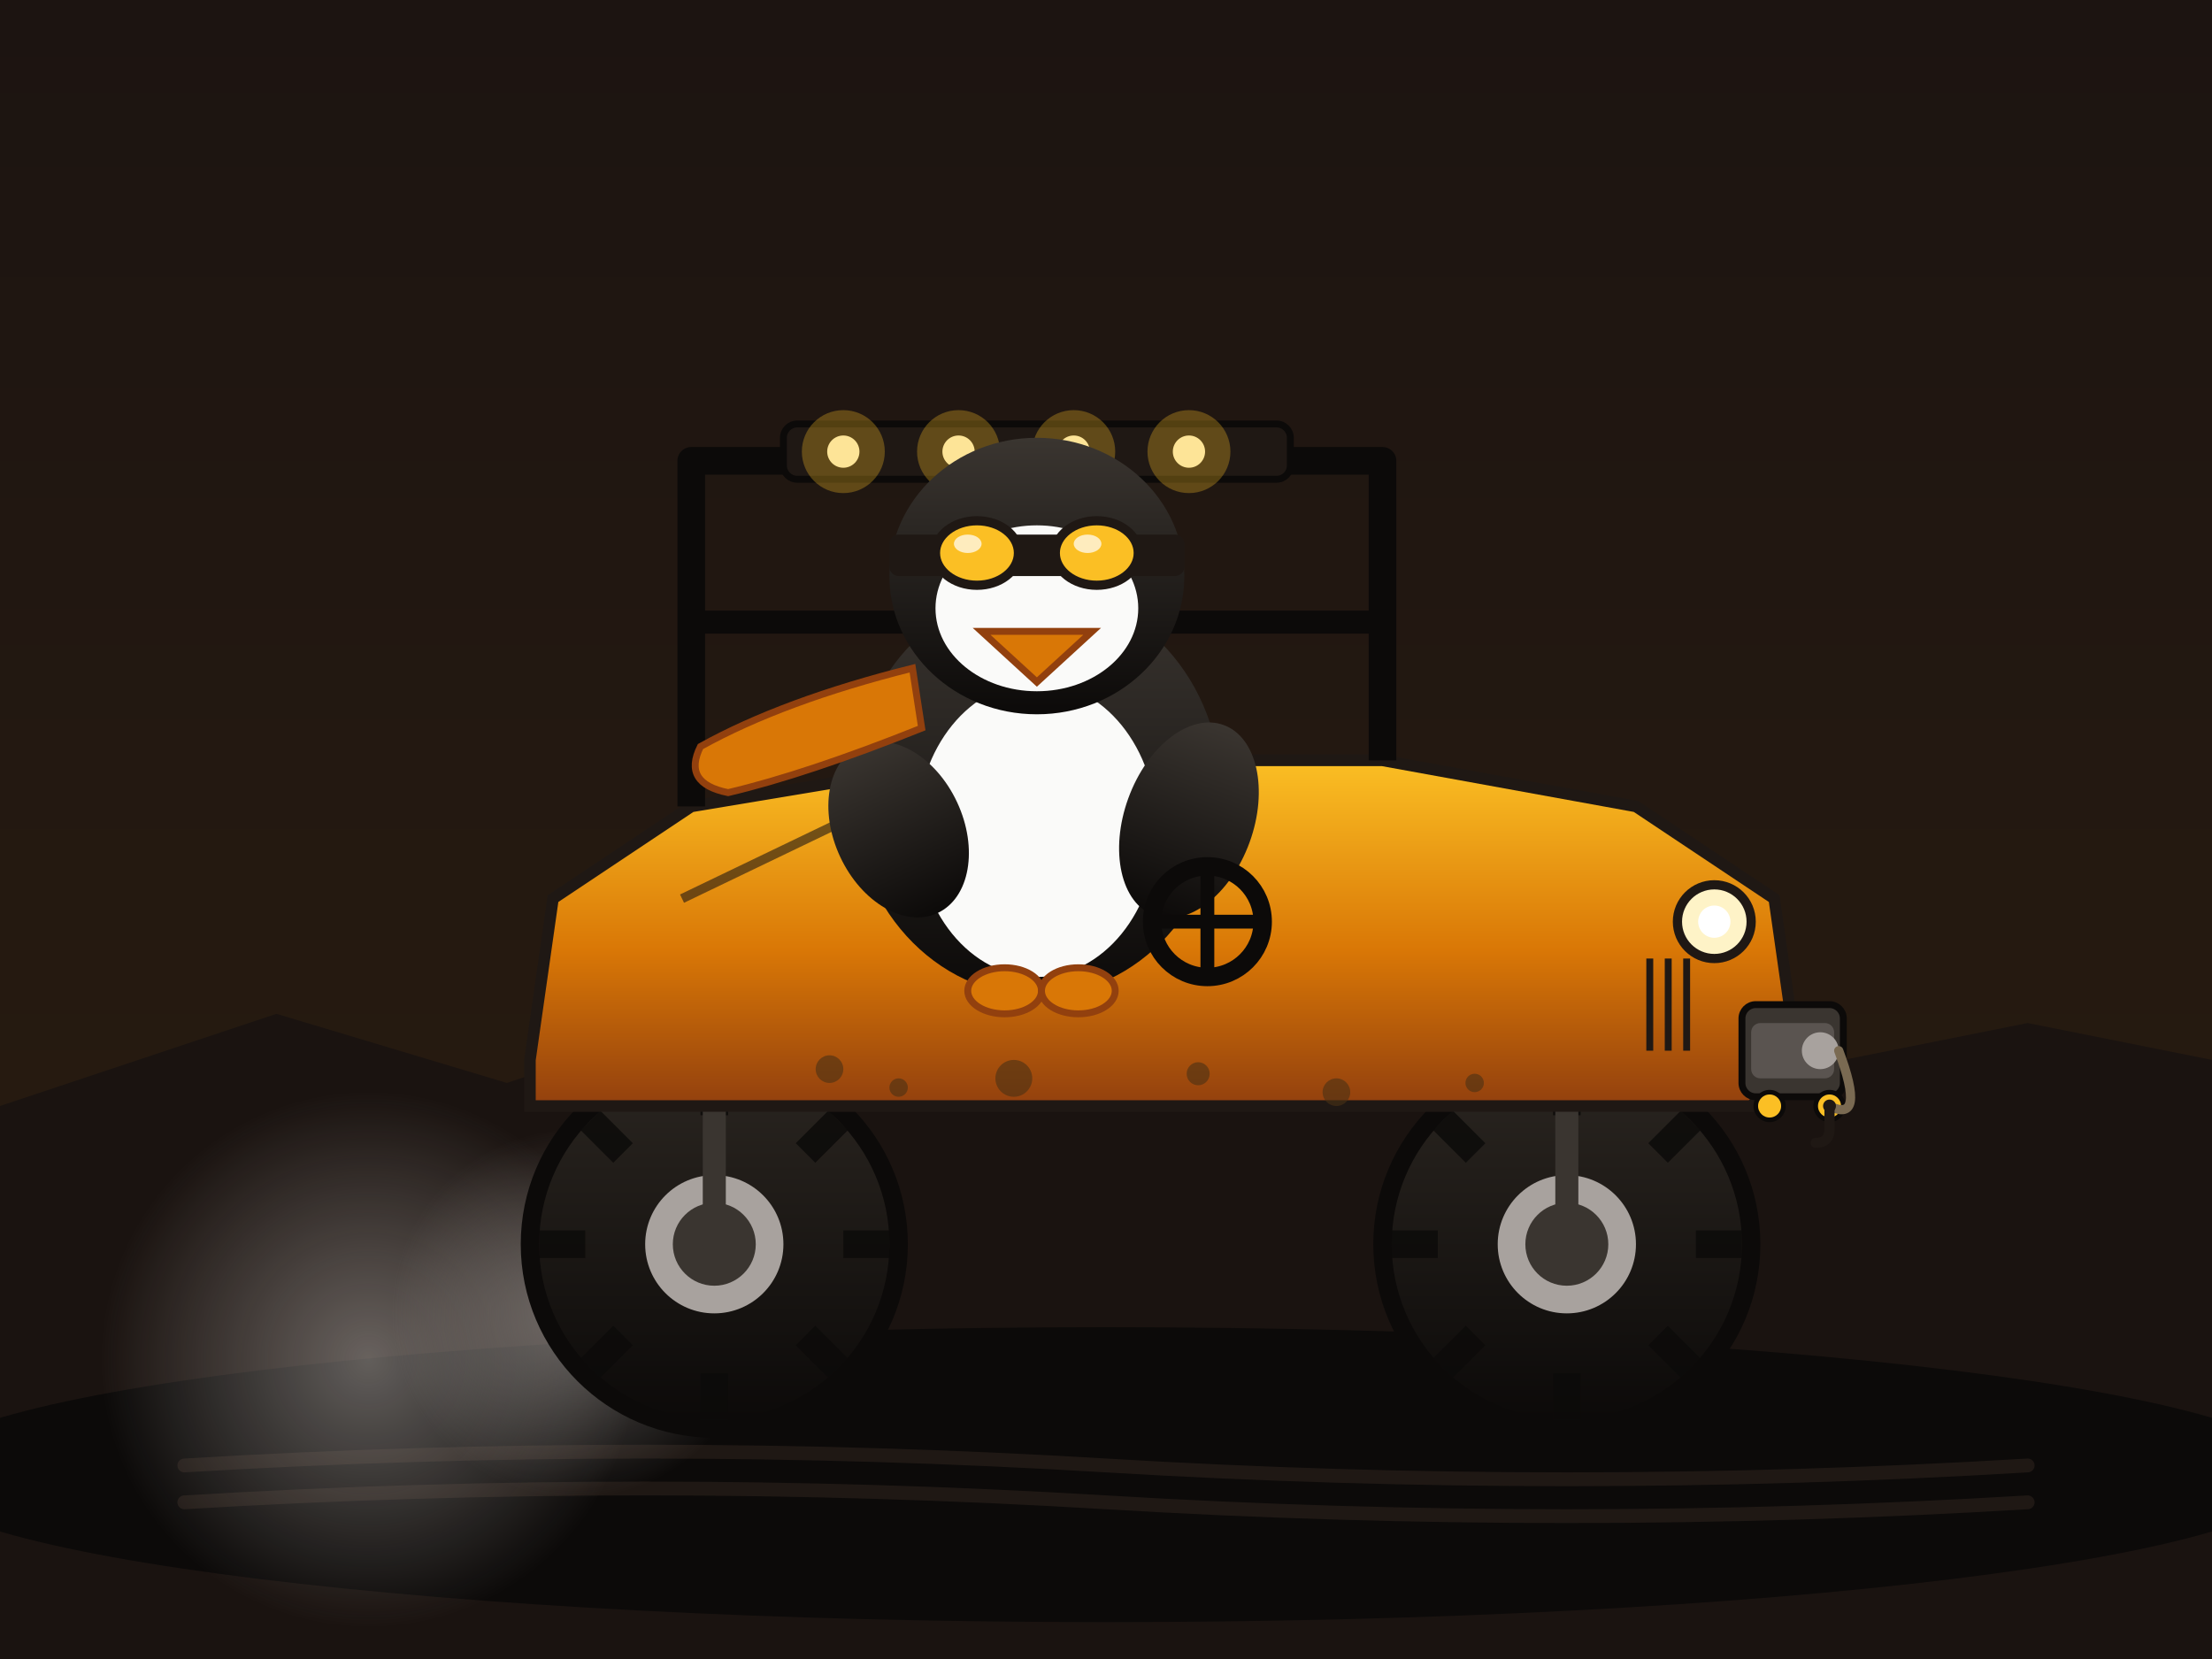
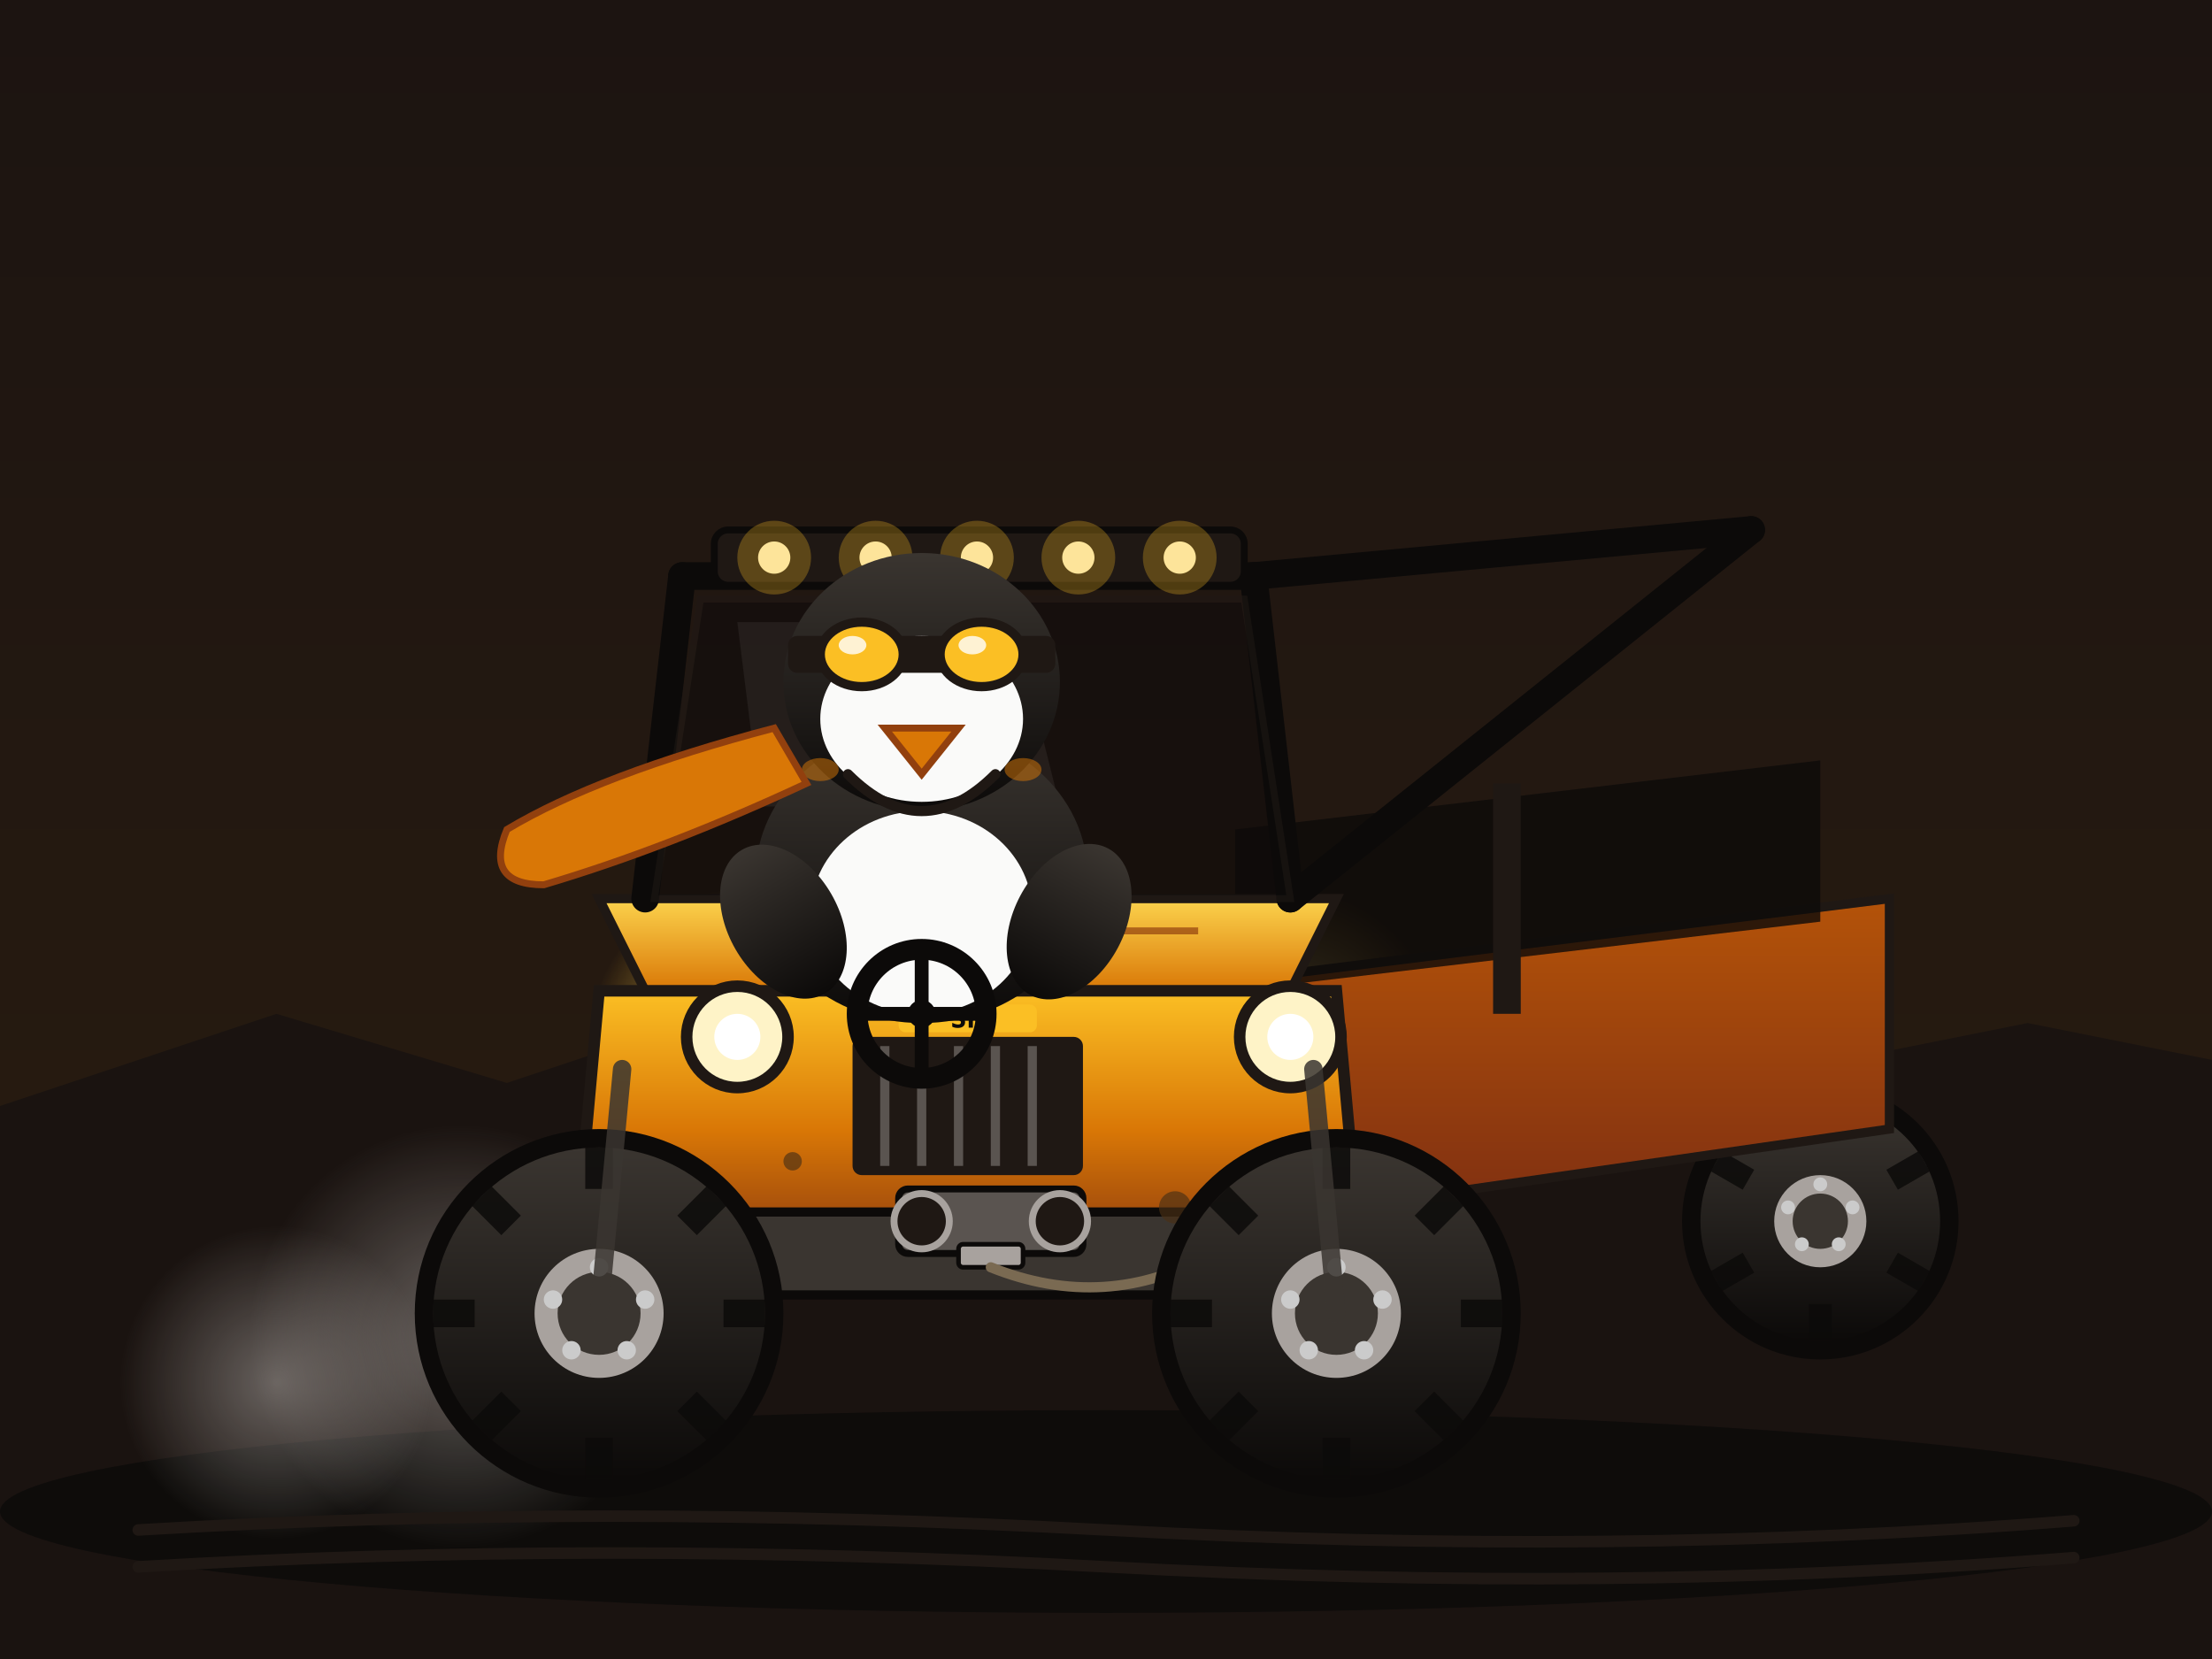
- <svg xmlns="http://www.w3.org/2000/svg" viewBox="0 0 480 360" width="480" height="360" role="img" aria-label="skoffroad mascot — a penguin driving a tricked-out Skrambler off-roader">
+ <svg xmlns="http://www.w3.org/2000/svg" viewBox="0 0 480 360" width="480" height="360" role="img" aria-label="skoffroad mascot — smilinTux the penguin driving a tricked-out Skrambler angled toward the viewer">
  <defs>
    <linearGradient id="sky" x1="0" y1="0" x2="0" y2="1">
      <stop offset="0%" stop-color="#1c1411" />
      <stop offset="100%" stop-color="#2b1d10" />
    </linearGradient>
    <linearGradient id="body" x1="0" y1="0" x2="0" y2="1">
      <stop offset="0%" stop-color="#fbbf24" />
      <stop offset="55%" stop-color="#d97706" />
      <stop offset="100%" stop-color="#92400e" />
    </linearGradient>
+     <linearGradient id="bodyShade" x1="0" y1="0" x2="0" y2="1">
+       <stop offset="0%" stop-color="#b45309" />
+       <stop offset="100%" stop-color="#7c2d12" />
+     </linearGradient>
+     <linearGradient id="hoodTop" x1="0" y1="0" x2="0" y2="1">
+       <stop offset="0%" stop-color="#fcd34d" />
+       <stop offset="100%" stop-color="#d97706" />
+     </linearGradient>
    <linearGradient id="tire" x1="0" y1="0" x2="0" y2="1">
-       <stop offset="0%" stop-color="#2a2520" />
+       <stop offset="0%" stop-color="#3a3530" />
      <stop offset="100%" stop-color="#0c0a09" />
    </linearGradient>
    <linearGradient id="pengbody" x1="0" y1="0" x2="0" y2="1">
      <stop offset="0%" stop-color="#3a3530" />
      <stop offset="100%" stop-color="#0c0a09" />
    </linearGradient>
    <radialGradient id="dust" cx="0.5" cy="0.5" r="0.5">
      <stop offset="0%" stop-color="#a8a29e" stop-opacity="0.55" />
      <stop offset="100%" stop-color="#a8a29e" stop-opacity="0" />
    </radialGradient>
+     <radialGradient id="headlightGlow" cx="0.5" cy="0.5" r="0.5">
+       <stop offset="0%" stop-color="#fef3c7" stop-opacity="0.85" />
+       <stop offset="100%" stop-color="#fbbf24" stop-opacity="0" />
+     </radialGradient>
  </defs>
  <rect x="0" y="0" width="480" height="360" fill="url(#sky)" />
  <path d="M0 240 L60 220 L110 235 L170 215 L240 232 L310 218 L380 234 L440 222 L480 230 L480 360 L0 360 Z" fill="#1a1310" />
-   <ellipse cx="240" cy="320" rx="260" ry="32" fill="#0c0a09" />
-   <path d="M40 318 Q140 312 240 318 T440 318" fill="none" stroke="#1f1814" stroke-width="3" stroke-linecap="round" />
-   <path d="M40 326 Q140 320 240 326 T440 326" fill="none" stroke="#1f1814" stroke-width="3" stroke-linecap="round" />
-   <circle cx="80" cy="295" r="58" fill="url(#dust)" />
-   <circle cx="125" cy="285" r="40" fill="url(#dust)" />
-   <ellipse cx="155" cy="270" rx="42" ry="42" fill="#0c0a09" />
-   <ellipse cx="340" cy="270" rx="42" ry="42" fill="#0c0a09" />
-   <circle cx="155" cy="270" r="38" fill="url(#tire)" />
-   <circle cx="340" cy="270" r="38" fill="url(#tire)" />
+   <ellipse cx="240" cy="328" rx="240" ry="22" fill="#0c0a09" opacity="0.85" />
+   <circle cx="100" cy="290" r="46" fill="url(#dust)" />
+   <circle cx="60" cy="300" r="34" fill="url(#dust)" />
+   <circle cx="140" cy="280" r="30" fill="url(#dust)" />
+   <circle cx="160" cy="225" r="32" fill="url(#headlightGlow)" />
+   <circle cx="280" cy="225" r="32" fill="url(#headlightGlow)" />
+   <ellipse cx="395" cy="265" rx="30" ry="30" fill="#0c0a09" />
+   <circle cx="395" cy="265" r="26" fill="url(#tire)" />
  <g fill="#0c0a09" opacity="0.85">
-     <g transform="translate(155 270)">
-       <rect x="-3" y="-38" width="6" height="10" transform="rotate(0)" />
-       <rect x="-3" y="-38" width="6" height="10" transform="rotate(45)" />
-       <rect x="-3" y="-38" width="6" height="10" transform="rotate(90)" />
-       <rect x="-3" y="-38" width="6" height="10" transform="rotate(135)" />
-       <rect x="-3" y="-38" width="6" height="10" transform="rotate(180)" />
-       <rect x="-3" y="-38" width="6" height="10" transform="rotate(225)" />
-       <rect x="-3" y="-38" width="6" height="10" transform="rotate(270)" />
-       <rect x="-3" y="-38" width="6" height="10" transform="rotate(315)" />
-     </g>
-     <g transform="translate(340 270)">
-       <rect x="-3" y="-38" width="6" height="10" transform="rotate(0)" />
-       <rect x="-3" y="-38" width="6" height="10" transform="rotate(45)" />
-       <rect x="-3" y="-38" width="6" height="10" transform="rotate(90)" />
-       <rect x="-3" y="-38" width="6" height="10" transform="rotate(135)" />
-       <rect x="-3" y="-38" width="6" height="10" transform="rotate(180)" />
-       <rect x="-3" y="-38" width="6" height="10" transform="rotate(225)" />
-       <rect x="-3" y="-38" width="6" height="10" transform="rotate(270)" />
-       <rect x="-3" y="-38" width="6" height="10" transform="rotate(315)" />
+     <g transform="translate(395 265)">
+       <rect x="-2.5" y="-26" width="5" height="8" transform="rotate(0)" />
+       <rect x="-2.5" y="-26" width="5" height="8" transform="rotate(60)" />
+       <rect x="-2.5" y="-26" width="5" height="8" transform="rotate(120)" />
+       <rect x="-2.5" y="-26" width="5" height="8" transform="rotate(180)" />
+       <rect x="-2.5" y="-26" width="5" height="8" transform="rotate(240)" />
+       <rect x="-2.5" y="-26" width="5" height="8" transform="rotate(300)" />
    </g>
  </g>
-   <circle cx="155" cy="270" r="15" fill="#a8a29e" />
-   <circle cx="155" cy="270" r="9" fill="#3a3530" />
-   <circle cx="340" cy="270" r="15" fill="#a8a29e" />
-   <circle cx="340" cy="270" r="9" fill="#3a3530" />
-   <line x1="155" y1="270" x2="155" y2="225" stroke="#3a3530" stroke-width="5" stroke-linecap="round" />
-   <line x1="340" y1="270" x2="340" y2="225" stroke="#3a3530" stroke-width="5" stroke-linecap="round" />
-   <path d="M115 230 L120 195 L150 175 L210 165 L300 165 L355 175 L385 195 L390 230 L380 240 L115 240 Z" fill="url(#body)" stroke="#1f1814" stroke-width="2.5" />
-   <line x1="148" y1="195" x2="200" y2="170" stroke="#1f1814" stroke-width="2" opacity="0.6" />
-   <rect x="378" y="218" width="22" height="20" rx="3" fill="#3a3530" stroke="#0c0a09" stroke-width="1.5" />
-   <rect x="380" y="222" width="18" height="12" rx="2" fill="#5a5450" />
-   <circle cx="395" cy="228" r="4" fill="#a8a29e" />
-   <circle cx="384" cy="240" r="3" fill="#fbbf24" stroke="#0c0a09" stroke-width="1" />
-   <circle cx="397" cy="240" r="3" fill="#fbbf24" stroke="#0c0a09" stroke-width="1" />
-   <path d="M 399 228 Q 405 244 397 240" fill="none" stroke="#7a6a52" stroke-width="2" stroke-linecap="round" />
-   <path d="M 397 240 L 397 245 Q 397 248 394 248" fill="none" stroke="#1f1814" stroke-width="2.2" stroke-linecap="round" />
-   <circle cx="397" cy="240" r="1.4" fill="#1f1814" />
-   <circle cx="372" cy="200" r="8" fill="#fef3c7" stroke="#1f1814" stroke-width="2" />
-   <circle cx="372" cy="200" r="3.5" fill="#fff" />
-   <g stroke="#1f1814" stroke-width="1.5">
-     <line x1="358" y1="208" x2="358" y2="228" />
-     <line x1="362" y1="208" x2="362" y2="228" />
-     <line x1="366" y1="208" x2="366" y2="228" />
+   <circle cx="395" cy="265" r="10" fill="#a8a29e" />
+   <circle cx="395" cy="265" r="6" fill="#3a3530" />
+   <g fill="#cbcbcb">
+     <circle cx="395" cy="257" r="1.5" />
+     <circle cx="402" cy="262" r="1.5" />
+     <circle cx="399" cy="270" r="1.5" />
+     <circle cx="391" cy="270" r="1.5" />
+     <circle cx="388" cy="262" r="1.5" />
  </g>
-   <path d="M150 175 L150 100 L300 100 L300 165" fill="none" stroke="#0c0a09" stroke-width="6" stroke-linejoin="round" />
-   <line x1="150" y1="135" x2="300" y2="135" stroke="#0c0a09" stroke-width="5" />
-   <rect x="170" y="92" width="110" height="12" rx="3" fill="#1f1814" stroke="#0c0a09" stroke-width="1.5" />
+   <path d="M 250 215 L 410 195 L 410 245 L 250 268 Z" fill="url(#bodyShade)" stroke="#1f1814" stroke-width="2" />
+   <path d="M 268 180 L 395 165 L 395 200 L 268 215 Z" fill="#0c0a09" opacity="0.8" />
+   <rect x="324" y="170" width="6" height="50" fill="#1f1814" />
+   <path d="M 130 195 L 290 195 L 280 215 L 140 215 Z" fill="url(#hoodTop)" stroke="#1f1814" stroke-width="2" />
+   <line x1="160" y1="202" x2="260" y2="202" stroke="#92400e" stroke-width="1.5" opacity="0.7" />
+   <path d="M 130 215 L 290 215 L 295 270 L 125 270 Z" fill="url(#body)" stroke="#1f1814" stroke-width="2.5" />
+   <rect x="185" y="225" width="50" height="30" rx="2" fill="#1f1814" />
+   <g stroke="#5a5450" stroke-width="2">
+     <line x1="192" y1="227" x2="192" y2="253" />
+     <line x1="200" y1="227" x2="200" y2="253" />
+     <line x1="208" y1="227" x2="208" y2="253" />
+     <line x1="216" y1="227" x2="216" y2="253" />
+     <line x1="224" y1="227" x2="224" y2="253" />
+   </g>
+   <rect x="195" y="218" width="30" height="6" rx="1.5" fill="#fbbf24" />
+   <text x="210" y="223" font-family="Impact, sans-serif" font-size="6" fill="#0c0a09" text-anchor="middle" font-weight="900">SK</text>
+   <circle cx="160" cy="225" r="11" fill="#fef3c7" stroke="#1f1814" stroke-width="2.5" />
+   <circle cx="160" cy="225" r="5" fill="#fff" />
+   <circle cx="280" cy="225" r="11" fill="#fef3c7" stroke="#1f1814" stroke-width="2.5" />
+   <circle cx="280" cy="225" r="5" fill="#fff" />
+   <rect x="118" y="263" width="180" height="18" rx="3" fill="#3a3530" stroke="#0c0a09" stroke-width="2" />
+   <rect x="195" y="258" width="40" height="14" rx="2" fill="#5a5450" stroke="#0c0a09" stroke-width="1.5" />
+   <circle cx="200" cy="265" r="6" fill="#1f1814" stroke="#a8a29e" stroke-width="1.5" />
+   <circle cx="230" cy="265" r="6" fill="#1f1814" stroke="#a8a29e" stroke-width="1.5" />
+   <rect x="208" y="270" width="14" height="5" rx="1" fill="#a8a29e" stroke="#0c0a09" stroke-width="1" />
+   <circle cx="150" cy="272" r="4" fill="#fbbf24" stroke="#0c0a09" stroke-width="1.2" />
+   <circle cx="263" cy="272" r="4" fill="#fbbf24" stroke="#0c0a09" stroke-width="1.2" />
+   <path d="M 215 275 Q 240 285 263 272" fill="none" stroke="#7a6a52" stroke-width="2.2" stroke-linecap="round" />
+   <path d="M 263 272 L 263 281 Q 263 285 258 285" fill="none" stroke="#1f1814" stroke-width="2.4" stroke-linecap="round" />
+   <circle cx="263" cy="272" r="1.6" fill="#1f1814" />
+   <g fill="#4a3014" opacity="0.65">
+     <circle cx="150" cy="260" r="3" />
+     <circle cx="172" cy="252" r="2" />
+     <circle cx="255" cy="262" r="3.5" />
+     <circle cx="285" cy="258" r="2.5" />
+   </g>
+   <line x1="140" y1="195" x2="148" y2="125" stroke="#0c0a09" stroke-width="6" stroke-linecap="round" />
+   <line x1="280" y1="195" x2="272" y2="125" stroke="#0c0a09" stroke-width="6" stroke-linecap="round" />
+   <line x1="280" y1="195" x2="380" y2="115" stroke="#0c0a09" stroke-width="6" stroke-linecap="round" />
+   <line x1="148" y1="125" x2="272" y2="125" stroke="#0c0a09" stroke-width="6" stroke-linecap="round" />
+   <line x1="272" y1="125" x2="380" y2="115" stroke="#0c0a09" stroke-width="6" stroke-linecap="round" />
+   <rect x="155" y="115" width="115" height="12" rx="3" fill="#1f1814" stroke="#0c0a09" stroke-width="1.5" />
  <g fill="#fef3c7">
-     <circle cx="183" cy="98" r="3.5" />
-     <circle cx="208" cy="98" r="3.5" />
-     <circle cx="233" cy="98" r="3.5" />
-     <circle cx="258" cy="98" r="3.5" />
+     <circle cx="168" cy="121" r="3.5" />
+     <circle cx="190" cy="121" r="3.5" />
+     <circle cx="212" cy="121" r="3.5" />
+     <circle cx="234" cy="121" r="3.5" />
+     <circle cx="256" cy="121" r="3.5" />
  </g>
-   <g fill="#fbbf24" opacity="0.3">
-     <circle cx="183" cy="98" r="9" />
-     <circle cx="208" cy="98" r="9" />
-     <circle cx="233" cy="98" r="9" />
-     <circle cx="258" cy="98" r="9" />
+   <g fill="#fbbf24" opacity="0.28">
+     <circle cx="168" cy="121" r="8" />
+     <circle cx="190" cy="121" r="8" />
+     <circle cx="212" cy="121" r="8" />
+     <circle cx="234" cy="121" r="8" />
+     <circle cx="256" cy="121" r="8" />
  </g>
-   <g fill="#4a3014" opacity="0.6">
-     <circle cx="180" cy="232" r="3" />
-     <circle cx="195" cy="236" r="2" />
-     <circle cx="220" cy="234" r="4" />
-     <circle cx="260" cy="233" r="2.5" />
-     <circle cx="290" cy="237" r="3" />
-     <circle cx="320" cy="235" r="2" />
+   <path d="M 152 130 L 270 130 L 280 195 L 142 195 Z" fill="#0c0a09" opacity="0.55" stroke="#1f1814" stroke-width="1.5" />
+   <path d="M 160 135 L 220 135 L 230 175 L 165 175 Z" fill="#fafaf9" opacity="0.06" />
+   <ellipse cx="200" cy="190" rx="36" ry="32" fill="url(#pengbody)" />
+   <ellipse cx="200" cy="198" rx="24" ry="22" fill="#fafaf9" />
+   <ellipse cx="200" cy="148" rx="30" ry="28" fill="url(#pengbody)" />
+   <ellipse cx="200" cy="156" rx="22" ry="18" fill="#fafaf9" />
+   <rect x="171" y="138" width="58" height="8" rx="2" fill="#1f1814" />
+   <ellipse cx="187" cy="142" rx="9" ry="7" fill="#fbbf24" stroke="#1f1814" stroke-width="2" />
+   <ellipse cx="213" cy="142" rx="9" ry="7" fill="#fbbf24" stroke="#1f1814" stroke-width="2" />
+   <ellipse cx="185" cy="140" rx="3" ry="2" fill="#fff" opacity="0.8" />
+   <ellipse cx="211" cy="140" rx="3" ry="2" fill="#fff" opacity="0.8" />
+   <path d="M 192 158 L 208 158 L 200 168 Z" fill="#d97706" stroke="#92400e" stroke-width="1.5" />
+   <path d="M 184 168 Q 200 184 216 168" fill="none" stroke="#1f1814" stroke-width="2.2" stroke-linecap="round" />
+   <ellipse cx="178" cy="167" rx="4" ry="2.5" fill="#d97706" opacity="0.5" />
+   <ellipse cx="222" cy="167" rx="4" ry="2.5" fill="#d97706" opacity="0.5" />
+   <ellipse cx="170" cy="200" rx="12" ry="18" fill="url(#pengbody)" transform="rotate(-30 170 200)" />
+   <ellipse cx="232" cy="200" rx="12" ry="18" fill="url(#pengbody)" transform="rotate(28 232 200)" />
+   <circle cx="200" cy="220" r="14" fill="none" stroke="#0c0a09" stroke-width="4.5" />
+   <line x1="186" y1="220" x2="214" y2="220" stroke="#0c0a09" stroke-width="3" />
+   <line x1="200" y1="206" x2="200" y2="234" stroke="#0c0a09" stroke-width="3" />
+   <circle cx="200" cy="220" r="3" fill="#0c0a09" />
+   <path d="M 168 158 Q 130 168 110 180 Q 105 192 118 192 Q 145 184 175 170 Z" fill="#d97706" stroke="#92400e" stroke-width="1.5" />
+   <ellipse cx="290" cy="285" rx="40" ry="40" fill="#0c0a09" />
+   <circle cx="290" cy="285" r="36" fill="url(#tire)" />
+   <g fill="#0c0a09" opacity="0.85">
+     <g transform="translate(290 285)">
+       <rect x="-3" y="-36" width="6" height="9" transform="rotate(0)" />
+       <rect x="-3" y="-36" width="6" height="9" transform="rotate(45)" />
+       <rect x="-3" y="-36" width="6" height="9" transform="rotate(90)" />
+       <rect x="-3" y="-36" width="6" height="9" transform="rotate(135)" />
+       <rect x="-3" y="-36" width="6" height="9" transform="rotate(180)" />
+       <rect x="-3" y="-36" width="6" height="9" transform="rotate(225)" />
+       <rect x="-3" y="-36" width="6" height="9" transform="rotate(270)" />
+       <rect x="-3" y="-36" width="6" height="9" transform="rotate(315)" />
+     </g>
  </g>
-   <ellipse cx="225" cy="172" rx="40" ry="44" fill="url(#pengbody)" />
-   <ellipse cx="225" cy="180" rx="26" ry="32" fill="#fafaf9" />
-   <ellipse cx="225" cy="125" rx="32" ry="30" fill="url(#pengbody)" />
-   <ellipse cx="225" cy="132" rx="22" ry="18" fill="#fafaf9" />
-   <path d="M213 137 L237 137 L225 148 Z" fill="#d97706" stroke="#92400e" stroke-width="1.5" />
-   <rect x="193" y="116" width="64" height="9" rx="2" fill="#1f1814" />
-   <ellipse cx="212" cy="120" rx="9" ry="7" fill="#fbbf24" stroke="#1f1814" stroke-width="2" />
-   <ellipse cx="238" cy="120" rx="9" ry="7" fill="#fbbf24" stroke="#1f1814" stroke-width="2" />
-   <ellipse cx="210" cy="118" rx="3" ry="2" fill="#fff" opacity="0.7" />
-   <ellipse cx="236" cy="118" rx="3" ry="2" fill="#fff" opacity="0.7" />
-   <ellipse cx="195" cy="180" rx="14" ry="20" fill="url(#pengbody)" transform="rotate(-25 195 180)" />
-   <ellipse cx="258" cy="178" rx="14" ry="22" fill="url(#pengbody)" transform="rotate(20 258 178)" />
-   <circle cx="262" cy="200" r="12" fill="none" stroke="#0c0a09" stroke-width="4" />
-   <line x1="250" y1="200" x2="274" y2="200" stroke="#0c0a09" stroke-width="3" />
-   <line x1="262" y1="188" x2="262" y2="212" stroke="#0c0a09" stroke-width="3" />
-   <ellipse cx="218" cy="215" rx="8" ry="5" fill="#d97706" stroke="#92400e" stroke-width="1.5" />
-   <ellipse cx="234" cy="215" rx="8" ry="5" fill="#d97706" stroke="#92400e" stroke-width="1.5" />
-   <path d="M198 145 Q170 152 152 162 Q148 170 158 172 Q175 168 200 158 Z" fill="#d97706" stroke="#92400e" stroke-width="1.5" />
+   <circle cx="290" cy="285" r="14" fill="#a8a29e" />
+   <circle cx="290" cy="285" r="9" fill="#3a3530" />
+   <g fill="#cbcbcb">
+     <circle cx="290" cy="275" r="2" />
+     <circle cx="300" cy="282" r="2" />
+     <circle cx="296" cy="293" r="2" />
+     <circle cx="284" cy="293" r="2" />
+     <circle cx="280" cy="282" r="2" />
+   </g>
+   <ellipse cx="130" cy="285" rx="40" ry="40" fill="#0c0a09" />
+   <circle cx="130" cy="285" r="36" fill="url(#tire)" />
+   <g fill="#0c0a09" opacity="0.85">
+     <g transform="translate(130 285)">
+       <rect x="-3" y="-36" width="6" height="9" transform="rotate(0)" />
+       <rect x="-3" y="-36" width="6" height="9" transform="rotate(45)" />
+       <rect x="-3" y="-36" width="6" height="9" transform="rotate(90)" />
+       <rect x="-3" y="-36" width="6" height="9" transform="rotate(135)" />
+       <rect x="-3" y="-36" width="6" height="9" transform="rotate(180)" />
+       <rect x="-3" y="-36" width="6" height="9" transform="rotate(225)" />
+       <rect x="-3" y="-36" width="6" height="9" transform="rotate(270)" />
+       <rect x="-3" y="-36" width="6" height="9" transform="rotate(315)" />
+     </g>
+   </g>
+   <circle cx="130" cy="285" r="14" fill="#a8a29e" />
+   <circle cx="130" cy="285" r="9" fill="#3a3530" />
+   <g fill="#cbcbcb">
+     <circle cx="130" cy="275" r="2" />
+     <circle cx="140" cy="282" r="2" />
+     <circle cx="136" cy="293" r="2" />
+     <circle cx="124" cy="293" r="2" />
+     <circle cx="120" cy="282" r="2" />
+   </g>
+   <line x1="130" y1="285" x2="135" y2="232" stroke="#3a3530" stroke-width="4" stroke-linecap="round" opacity="0.85" />
+   <line x1="290" y1="285" x2="285" y2="232" stroke="#3a3530" stroke-width="4" stroke-linecap="round" opacity="0.85" />
+   <path d="M 30 332 Q 130 326 240 332 T 450 330" fill="none" stroke="#1f1814" stroke-width="2.5" stroke-linecap="round" />
+   <path d="M 30 340 Q 130 334 240 340 T 450 338" fill="none" stroke="#1f1814" stroke-width="2.5" stroke-linecap="round" />
</svg>
